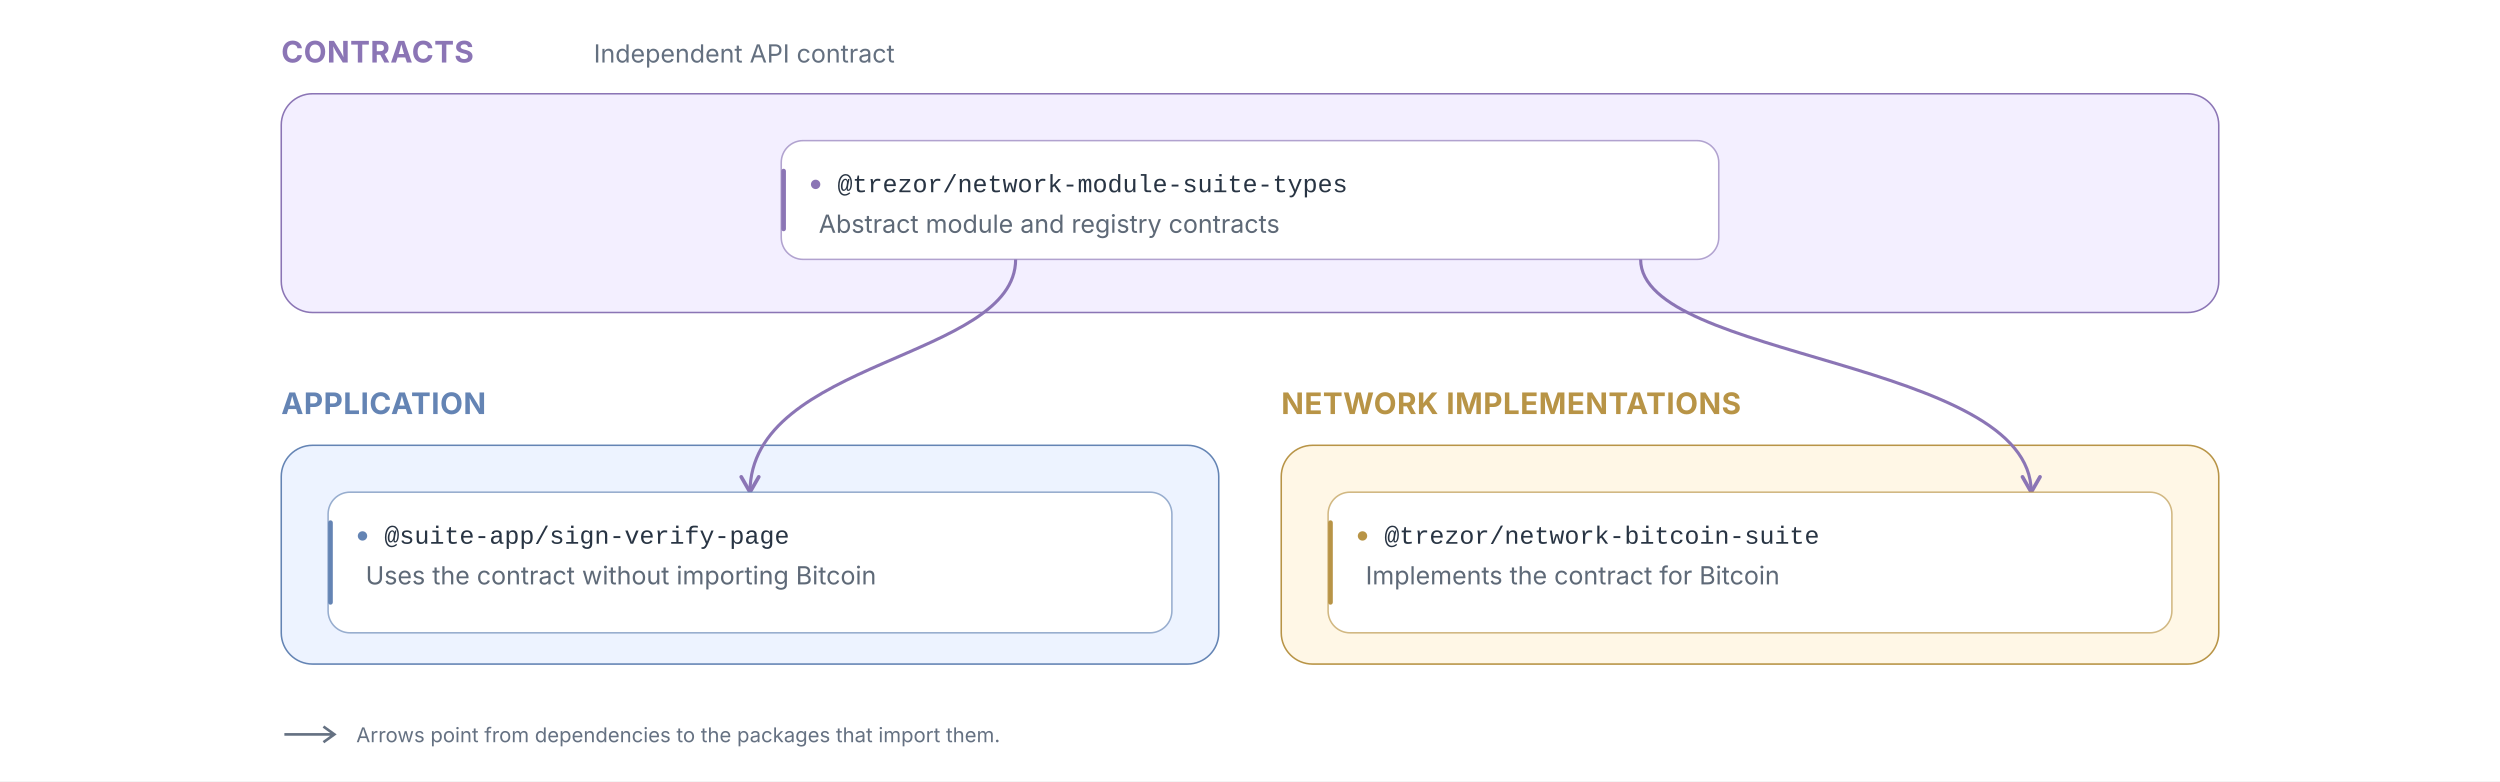
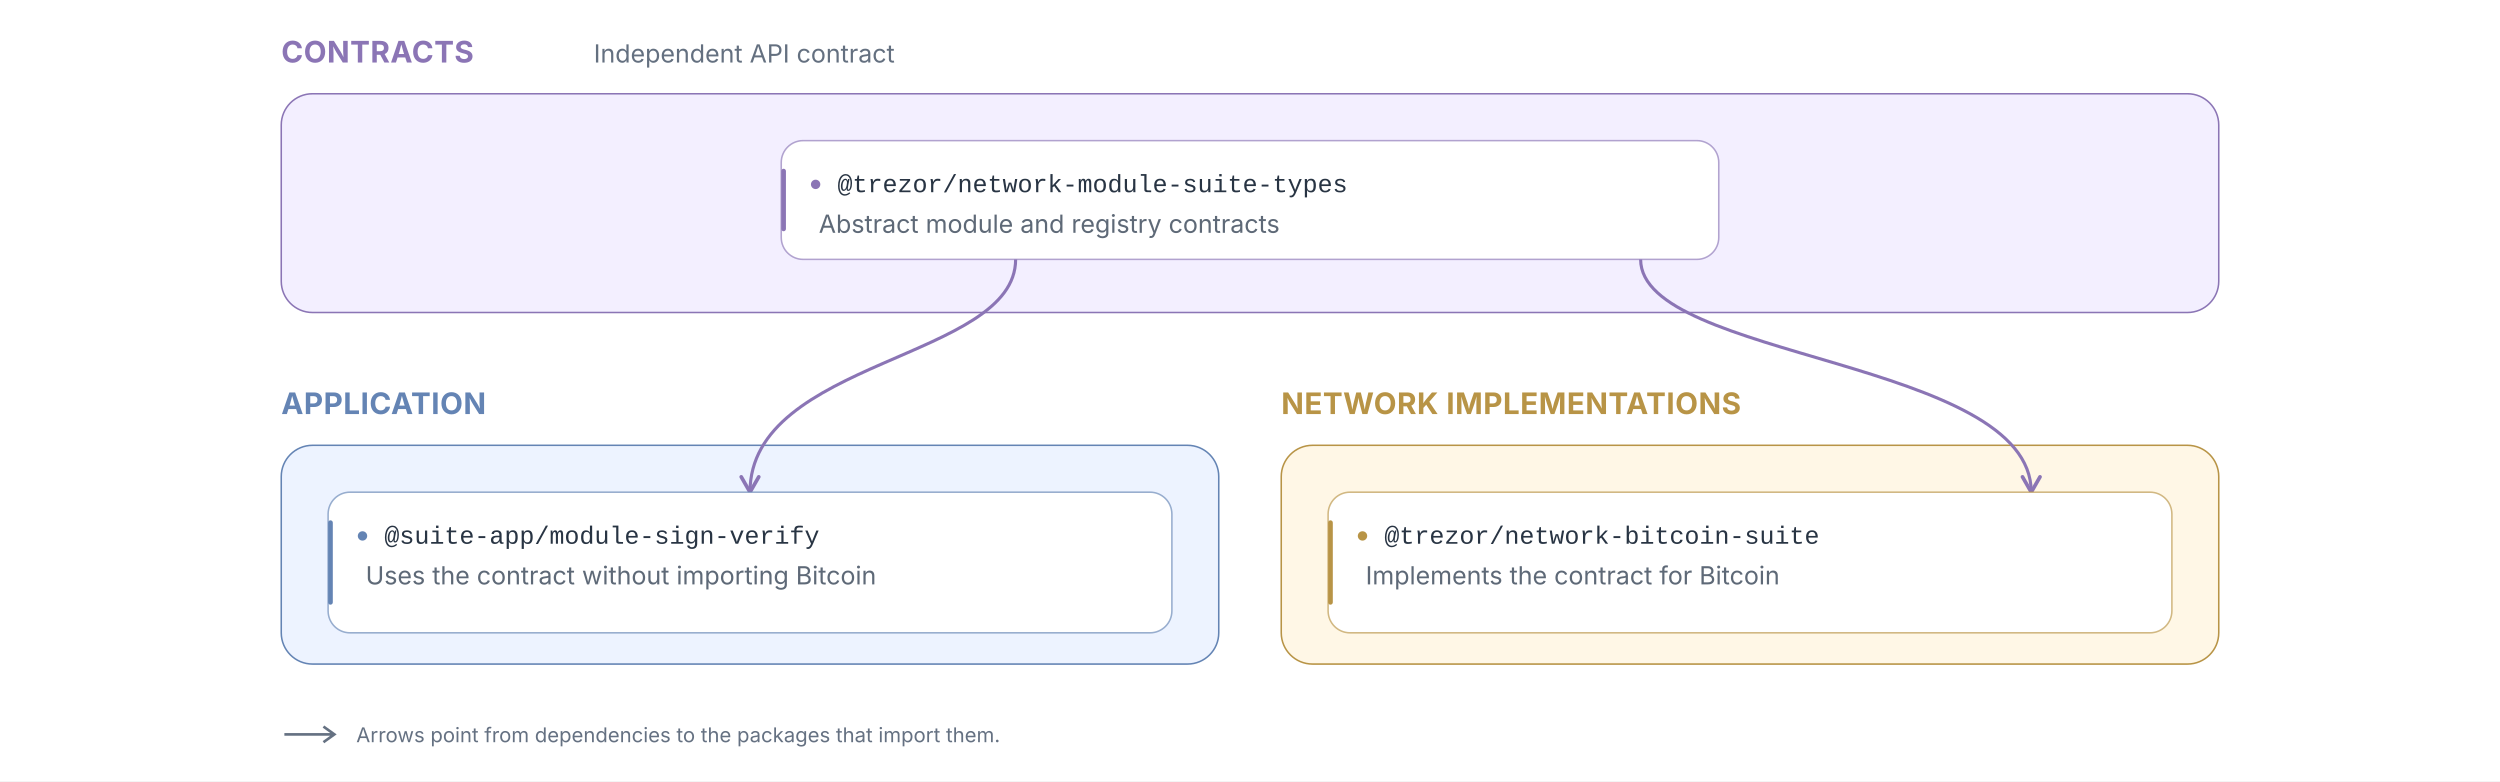
<svg xmlns="http://www.w3.org/2000/svg" width="1600" height="500" viewBox="0 0 1600 500" role="img" aria-labelledby="title description">
  <style>
 text { font-family: Inter, "Segoe UI", Arial, sans-serif; }
 .pkg { font-family: "SFMono-Regular", Consolas, "Liberation Mono", monospace; font-size:16px; font-weight:500; fill:#283443; }
 .detail { font-size:16px; fill:#5e6977; }
 .layer { font-size:19px; font-weight:650; letter-spacing:.3px; }
 .layer-detail { font-size:16px; fill:#647080; }
</style>
  <defs>
    <marker id="arrow-contract" viewBox="0 0 10 10" refX="8" refY="5" markerWidth="7" markerHeight="7" orient="auto">
      <path d="M 1 1 L 8 5 L 1 9" fill="none" stroke="#8b75b5" stroke-width="1.7" stroke-linecap="round" stroke-linejoin="round" />
    </marker>
  </defs>
  <rect width="1600" height="500" fill="#ffffff" />
  <rect x="180" y="60" width="1240" height="140" rx="20" fill="#f3efff" stroke="#8b75b5" />
  <rect x="180" y="285" width="600" height="140" rx="20" fill="#edf3ff" stroke="#6484b4" />
  <rect x="820" y="285" width="600" height="140" rx="20" fill="#fff7e6" stroke="#b89446" />
  <path d="M 650 166 C 650 230 480 230 480 315" fill="none" stroke="#8b75b5" stroke-width="2" stroke-linecap="round" marker-end="url(#arrow-contract)" />
  <path d="M 1050 166 C 1050 230 1300 230 1300 315" fill="none" stroke="#8b75b5" stroke-width="2" stroke-linecap="round" marker-end="url(#arrow-contract)" />
  <text x="180" y="40" class="layer" fill="#8b75b5">CONTRACTS</text>
  <text x="380" y="40" class="layer-detail">Independent API contract</text>
  <text x="180" y="265" class="layer" fill="#6484b4">APPLICATION</text>
  <text x="820" y="265" class="layer" fill="#b89446">NETWORK IMPLEMENTATIONS</text>
  <rect x="500" y="90" width="600" height="76" rx="14" fill="#ffffff" stroke="#8b75b5" stroke-opacity=".65" />
  <rect x="500" y="108" width="3" height="40" rx="1.5" fill="#8b75b5" />
  <circle cx="522" cy="118" r="3" fill="#8b75b5" />
  <text x="536" y="123" class="pkg">@trezor/network-module-suite-types</text>
  <text x="524" y="149" class="detail">Abstract module and registry contracts</text>
  <rect x="210" y="315" width="540" height="90" rx="14" fill="#ffffff" stroke="#6484b4" stroke-opacity=".65" />
  <rect x="210" y="333" width="3" height="54" rx="1.5" fill="#6484b4" />
  <circle cx="232" cy="343" r="3" fill="#6484b4" />
-   <text x="246" y="348" class="pkg">@suite-app/sign-verify-page</text>
+   <text x="246" y="348" class="pkg">@suite-app/module-sign-verify</text>
  <text x="234" y="374" class="detail">Uses the contract without importing Bitcoin</text>
  <rect x="850" y="315" width="540" height="90" rx="14" fill="#ffffff" stroke="#b89446" stroke-opacity=".65" />
  <rect x="850" y="333" width="3" height="54" rx="1.5" fill="#b89446" />
  <circle cx="872" cy="343" r="3" fill="#b89446" />
  <text x="886" y="348" class="pkg">@trezor/network-bitcoin-suite</text>
  <text x="874" y="374" class="detail">Implements the contract for Bitcoin</text>
  <path d="M 182 470 H 213 M 207 465 L 214 470 L 207 475" stroke="#657182" stroke-width="1.7" fill="none" />
  <text x="228" y="475" fill="#657182" font-size="13">Arrows point from dependencies to the packages that import them.</text>
</svg>
